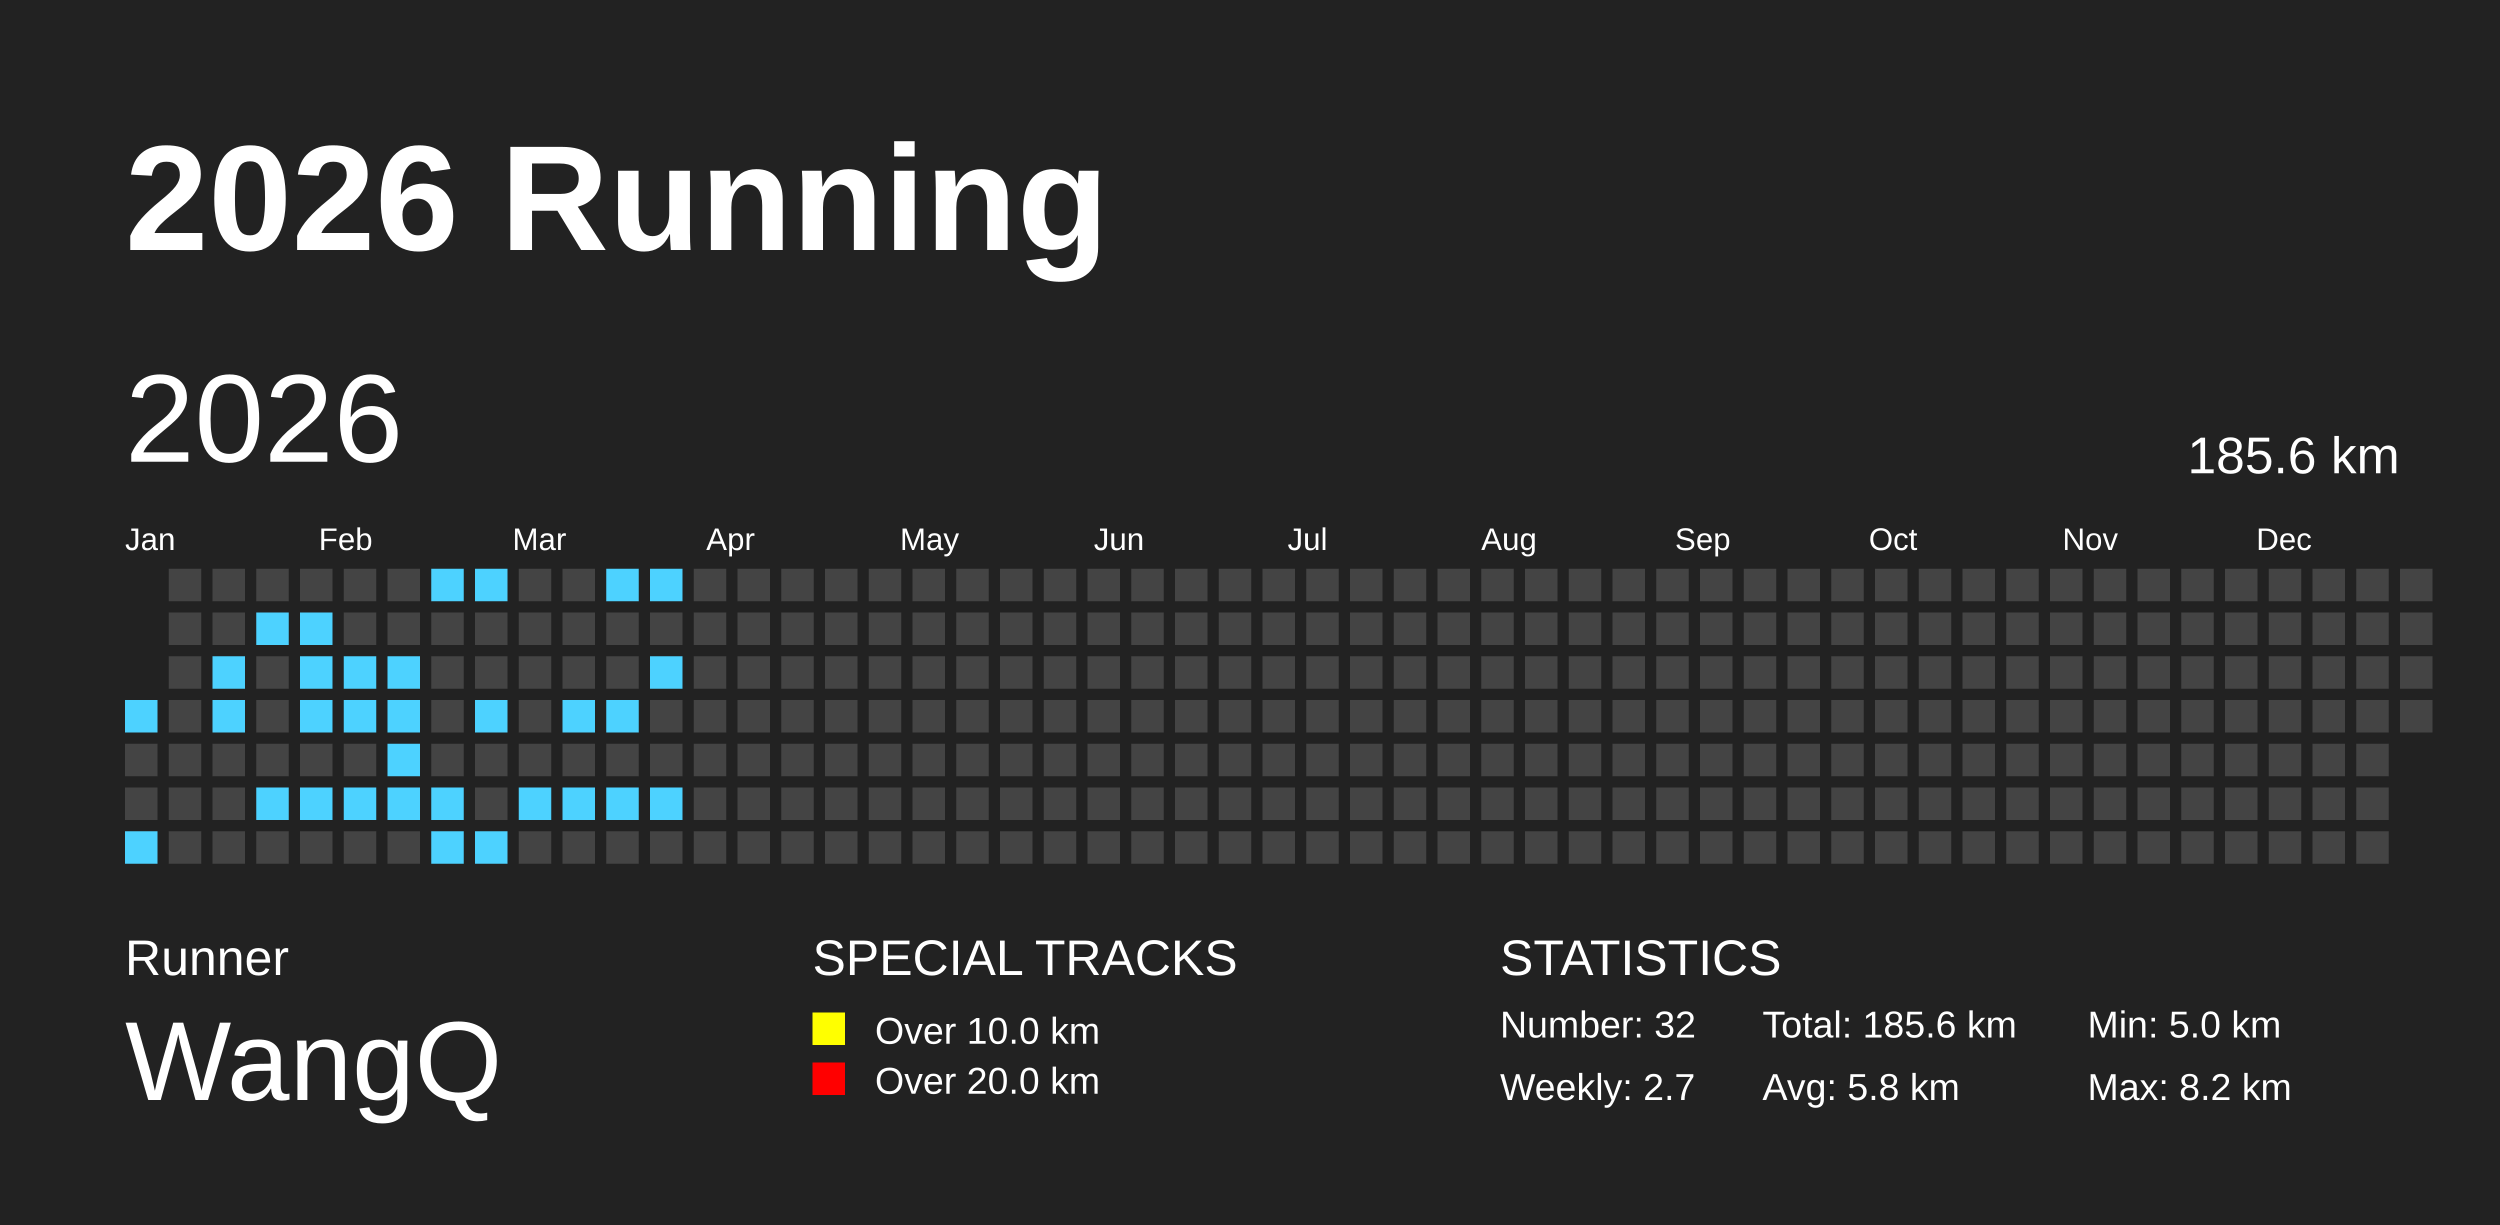
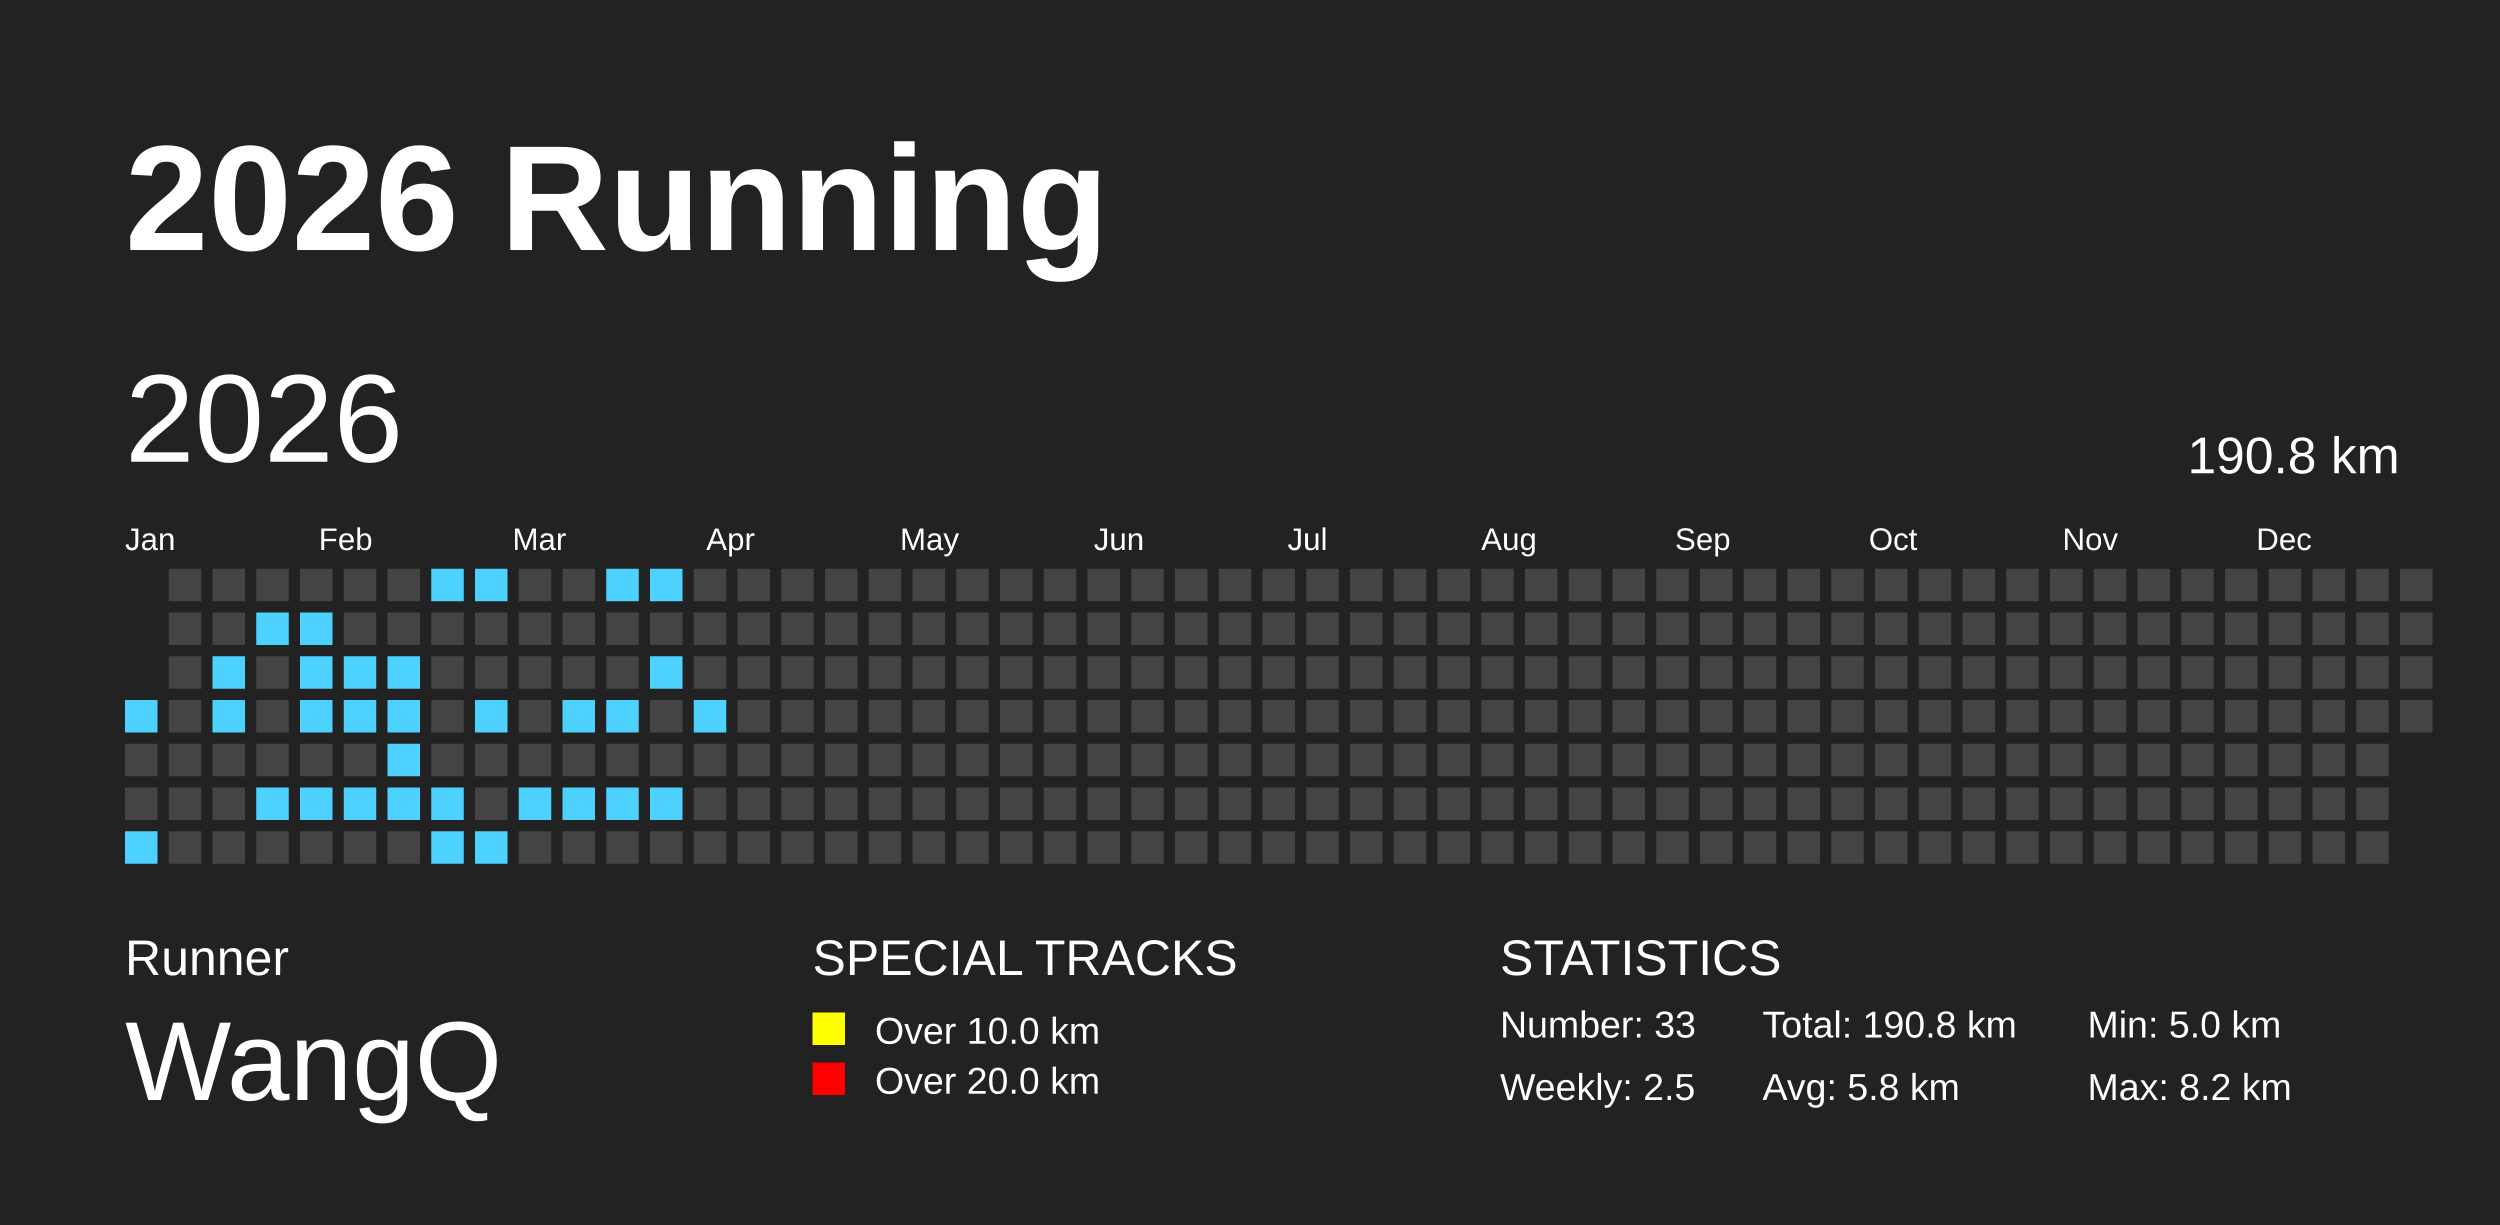
<svg xmlns="http://www.w3.org/2000/svg" baseProfile="full" height="98mm" version="1.1" viewBox="0,0,200,98" width="200mm">
  <defs />
  <rect fill="#222222" height="98" width="200" x="0" y="0" />
  <text fill="#FFFFFF" style="font-size:12px; font-family:Arial; font-weight:bold;" x="10" y="20">2026 Running</text>
  <text fill="#FFFFFF" style="font-size:4px; font-family:Arial" x="10" y="78">Runner</text>
  <text fill="#FFFFFF" style="font-size:9px; font-family:Arial" x="10" y="88">WangQ</text>
  <text fill="#FFFFFF" style="font-size:4px; font-family:Arial" x="65" y="78">SPECIAL TRACKS</text>
  <rect fill="yellow" height="2.6" width="2.6" x="65" y="81" />
  <text fill="#FFFFFF" style="font-size:3px; font-family:Arial" x="70" y="83.5">Over 10.0 km</text>
  <rect fill="red" height="2.6" width="2.6" x="65" y="85" />
  <text fill="#FFFFFF" style="font-size:3px; font-family:Arial" x="70" y="87.5">Over 20.0 km</text>
  <text fill="#FFFFFF" style="font-size:4px; font-family:Arial" x="120" y="78">STATISTICS</text>
-   <text fill="#FFFFFF" style="font-size:3px; font-family:Arial" x="120" y="83">Number: 32</text>
-   <text fill="#FFFFFF" style="font-size:3px; font-family:Arial" x="120" y="88">Weekly: 2.7</text>
-   <text fill="#FFFFFF" style="font-size:3px; font-family:Arial" x="141" y="83">Total: 185.6 km</text>
+   <text fill="#FFFFFF" style="font-size:3px; font-family:Arial" x="120" y="83">Number: 33</text>
+   <text fill="#FFFFFF" style="font-size:3px; font-family:Arial" x="120" y="88">Weekly: 2.5</text>
+   <text fill="#FFFFFF" style="font-size:3px; font-family:Arial" x="141" y="83">Total: 190.8 km</text>
  <text fill="#FFFFFF" style="font-size:3px; font-family:Arial" x="141" y="88">Avg: 5.8 km</text>
  <text fill="#FFFFFF" style="font-size:3px; font-family:Arial" x="167" y="83">Min: 5.0 km</text>
  <text fill="#FFFFFF" style="font-size:3px; font-family:Arial" x="167" y="88">Max: 8.2 km</text>
  <text dominant-baseline="hanging" fill="#FFFFFF" style="font-size:10.0px; font-family:Arial;" x="10" y="30">2026</text>
-   <text dominant-baseline="hanging" fill="#FFFFFF" style="font-size:4.125px; font-family:Arial;" x="175" y="35">185.6 km</text>
+   <text dominant-baseline="hanging" fill="#FFFFFF" style="font-size:4.125px; font-family:Arial;" x="175" y="35">190.8 km</text>
  <text fill="#FFFFFF" style="font-size:2.5px; font-family:Arial" x="10.0" y="44">Jan</text>
  <text fill="#FFFFFF" style="font-size:2.5px; font-family:Arial" x="25.5" y="44">Feb</text>
  <text fill="#FFFFFF" style="font-size:2.5px; font-family:Arial" x="41.0" y="44">Mar</text>
  <text fill="#FFFFFF" style="font-size:2.5px; font-family:Arial" x="56.5" y="44">Apr</text>
  <text fill="#FFFFFF" style="font-size:2.5px; font-family:Arial" x="72.0" y="44">May</text>
  <text fill="#FFFFFF" style="font-size:2.5px; font-family:Arial" x="87.5" y="44">Jun</text>
  <text fill="#FFFFFF" style="font-size:2.5px; font-family:Arial" x="103.0" y="44">Jul</text>
  <text fill="#FFFFFF" style="font-size:2.5px; font-family:Arial" x="118.5" y="44">Aug</text>
  <text fill="#FFFFFF" style="font-size:2.5px; font-family:Arial" x="134.0" y="44">Sep</text>
  <text fill="#FFFFFF" style="font-size:2.5px; font-family:Arial" x="149.5" y="44">Oct</text>
  <text fill="#FFFFFF" style="font-size:2.5px; font-family:Arial" x="165.0" y="44">Nov</text>
  <text fill="#FFFFFF" style="font-size:2.5px; font-family:Arial" x="180.5" y="44">Dec</text>
  <rect fill="#4DD2FF" height="2.6" width="2.6" x="10.0" y="56.0" />
  <rect fill="#444444" height="2.6" width="2.6" x="10.0" y="59.5" />
  <rect fill="#444444" height="2.6" width="2.6" x="10.0" y="63.0" />
  <rect fill="#4DD2FF" height="2.6" width="2.6" x="10.0" y="66.5" />
  <rect fill="#444444" height="2.6" width="2.6" x="13.5" y="45.5" />
  <rect fill="#444444" height="2.6" width="2.6" x="13.5" y="49.0" />
  <rect fill="#444444" height="2.6" width="2.6" x="13.5" y="52.5" />
  <rect fill="#444444" height="2.6" width="2.6" x="13.5" y="56.0" />
  <rect fill="#444444" height="2.6" width="2.6" x="13.5" y="59.5" />
  <rect fill="#444444" height="2.6" width="2.6" x="13.5" y="63.0" />
  <rect fill="#444444" height="2.6" width="2.6" x="13.5" y="66.5" />
  <rect fill="#444444" height="2.6" width="2.6" x="17.0" y="45.5" />
  <rect fill="#444444" height="2.6" width="2.6" x="17.0" y="49.0" />
  <rect fill="#4DD2FF" height="2.6" width="2.6" x="17.0" y="52.5" />
  <rect fill="#4DD2FF" height="2.6" width="2.6" x="17.0" y="56.0" />
  <rect fill="#444444" height="2.6" width="2.6" x="17.0" y="59.5" />
  <rect fill="#444444" height="2.6" width="2.6" x="17.0" y="63.0" />
  <rect fill="#444444" height="2.6" width="2.6" x="17.0" y="66.5" />
  <rect fill="#444444" height="2.6" width="2.6" x="20.5" y="45.5" />
  <rect fill="#4DD2FF" height="2.6" width="2.6" x="20.5" y="49.0" />
  <rect fill="#444444" height="2.6" width="2.6" x="20.5" y="52.5" />
  <rect fill="#444444" height="2.6" width="2.6" x="20.5" y="56.0" />
  <rect fill="#444444" height="2.6" width="2.6" x="20.5" y="59.5" />
  <rect fill="#4DD2FF" height="2.6" width="2.6" x="20.5" y="63.0" />
  <rect fill="#444444" height="2.6" width="2.6" x="20.5" y="66.5" />
  <rect fill="#444444" height="2.6" width="2.6" x="24.0" y="45.5" />
  <rect fill="#4DD2FF" height="2.6" width="2.6" x="24.0" y="49.0" />
  <rect fill="#4DD2FF" height="2.6" width="2.6" x="24.0" y="52.5" />
  <rect fill="#4DD2FF" height="2.6" width="2.6" x="24.0" y="56.0" />
  <rect fill="#444444" height="2.6" width="2.6" x="24.0" y="59.5" />
  <rect fill="#4DD2FF" height="2.6" width="2.6" x="24.0" y="63.0" />
  <rect fill="#444444" height="2.6" width="2.6" x="24.0" y="66.5" />
  <rect fill="#444444" height="2.6" width="2.6" x="27.5" y="45.5" />
  <rect fill="#444444" height="2.6" width="2.6" x="27.5" y="49.0" />
  <rect fill="#4DD2FF" height="2.6" width="2.6" x="27.5" y="52.5" />
  <rect fill="#4DD2FF" height="2.6" width="2.6" x="27.5" y="56.0" />
  <rect fill="#444444" height="2.6" width="2.6" x="27.5" y="59.5" />
  <rect fill="#4DD2FF" height="2.6" width="2.6" x="27.5" y="63.0" />
  <rect fill="#444444" height="2.6" width="2.6" x="27.5" y="66.5" />
  <rect fill="#444444" height="2.6" width="2.6" x="31.0" y="45.5" />
  <rect fill="#444444" height="2.6" width="2.6" x="31.0" y="49.0" />
  <rect fill="#4DD2FF" height="2.6" width="2.6" x="31.0" y="52.5" />
  <rect fill="#4DD2FF" height="2.6" width="2.6" x="31.0" y="56.0" />
  <rect fill="#4DD2FF" height="2.6" width="2.6" x="31.0" y="59.5" />
  <rect fill="#4DD2FF" height="2.6" width="2.6" x="31.0" y="63.0" />
  <rect fill="#444444" height="2.6" width="2.6" x="31.0" y="66.5" />
  <rect fill="#4DD2FF" height="2.6" width="2.6" x="34.5" y="45.5" />
  <rect fill="#444444" height="2.6" width="2.6" x="34.5" y="49.0" />
  <rect fill="#444444" height="2.6" width="2.6" x="34.5" y="52.5" />
  <rect fill="#444444" height="2.6" width="2.6" x="34.5" y="56.0" />
  <rect fill="#444444" height="2.6" width="2.6" x="34.5" y="59.5" />
  <rect fill="#4DD2FF" height="2.6" width="2.6" x="34.5" y="63.0" />
  <rect fill="#4DD2FF" height="2.6" width="2.6" x="34.5" y="66.5" />
  <rect fill="#4DD2FF" height="2.6" width="2.6" x="38.0" y="45.5" />
  <rect fill="#444444" height="2.6" width="2.6" x="38.0" y="49.0" />
  <rect fill="#444444" height="2.6" width="2.6" x="38.0" y="52.5" />
  <rect fill="#4DD2FF" height="2.6" width="2.6" x="38.0" y="56.0" />
  <rect fill="#444444" height="2.6" width="2.6" x="38.0" y="59.5" />
  <rect fill="#444444" height="2.6" width="2.6" x="38.0" y="63.0" />
  <rect fill="#4DD2FF" height="2.6" width="2.6" x="38.0" y="66.5" />
  <rect fill="#444444" height="2.6" width="2.6" x="41.5" y="45.5" />
  <rect fill="#444444" height="2.6" width="2.6" x="41.5" y="49.0" />
  <rect fill="#444444" height="2.6" width="2.6" x="41.5" y="52.5" />
  <rect fill="#444444" height="2.6" width="2.6" x="41.5" y="56.0" />
  <rect fill="#444444" height="2.6" width="2.6" x="41.5" y="59.5" />
  <rect fill="#4DD2FF" height="2.6" width="2.6" x="41.5" y="63.0" />
  <rect fill="#444444" height="2.6" width="2.6" x="41.5" y="66.5" />
  <rect fill="#444444" height="2.6" width="2.6" x="45.0" y="45.5" />
  <rect fill="#444444" height="2.6" width="2.6" x="45.0" y="49.0" />
  <rect fill="#444444" height="2.6" width="2.6" x="45.0" y="52.5" />
  <rect fill="#4DD2FF" height="2.6" width="2.6" x="45.0" y="56.0" />
  <rect fill="#444444" height="2.6" width="2.6" x="45.0" y="59.5" />
  <rect fill="#4DD2FF" height="2.6" width="2.6" x="45.0" y="63.0" />
  <rect fill="#444444" height="2.6" width="2.6" x="45.0" y="66.5" />
  <rect fill="#4DD2FF" height="2.6" width="2.6" x="48.5" y="45.5" />
  <rect fill="#444444" height="2.6" width="2.6" x="48.5" y="49.0" />
  <rect fill="#444444" height="2.6" width="2.6" x="48.5" y="52.5" />
  <rect fill="#4DD2FF" height="2.6" width="2.6" x="48.5" y="56.0" />
  <rect fill="#444444" height="2.6" width="2.6" x="48.5" y="59.5" />
  <rect fill="#4DD2FF" height="2.6" width="2.6" x="48.5" y="63.0" />
  <rect fill="#444444" height="2.6" width="2.6" x="48.5" y="66.5" />
  <rect fill="#4DD2FF" height="2.6" width="2.6" x="52.0" y="45.5" />
  <rect fill="#444444" height="2.6" width="2.6" x="52.0" y="49.0" />
  <rect fill="#4DD2FF" height="2.6" width="2.6" x="52.0" y="52.5" />
  <rect fill="#444444" height="2.6" width="2.6" x="52.0" y="56.0" />
  <rect fill="#444444" height="2.6" width="2.6" x="52.0" y="59.5" />
  <rect fill="#4DD2FF" height="2.6" width="2.6" x="52.0" y="63.0" />
  <rect fill="#444444" height="2.6" width="2.6" x="52.0" y="66.5" />
  <rect fill="#444444" height="2.6" width="2.6" x="55.5" y="45.5" />
  <rect fill="#444444" height="2.6" width="2.6" x="55.5" y="49.0" />
  <rect fill="#444444" height="2.6" width="2.6" x="55.5" y="52.5" />
-   <rect fill="#444444" height="2.6" width="2.6" x="55.5" y="56.0" />
+   <rect fill="#4DD2FF" height="2.6" width="2.6" x="55.5" y="56.0" />
  <rect fill="#444444" height="2.6" width="2.6" x="55.5" y="59.5" />
  <rect fill="#444444" height="2.6" width="2.6" x="55.5" y="63.0" />
  <rect fill="#444444" height="2.6" width="2.6" x="55.5" y="66.5" />
  <rect fill="#444444" height="2.6" width="2.6" x="59.0" y="45.5" />
  <rect fill="#444444" height="2.6" width="2.6" x="59.0" y="49.0" />
  <rect fill="#444444" height="2.6" width="2.6" x="59.0" y="52.5" />
  <rect fill="#444444" height="2.6" width="2.6" x="59.0" y="56.0" />
  <rect fill="#444444" height="2.6" width="2.6" x="59.0" y="59.5" />
  <rect fill="#444444" height="2.6" width="2.6" x="59.0" y="63.0" />
  <rect fill="#444444" height="2.6" width="2.6" x="59.0" y="66.5" />
  <rect fill="#444444" height="2.6" width="2.6" x="62.5" y="45.5" />
  <rect fill="#444444" height="2.6" width="2.6" x="62.5" y="49.0" />
  <rect fill="#444444" height="2.6" width="2.6" x="62.5" y="52.5" />
  <rect fill="#444444" height="2.6" width="2.6" x="62.5" y="56.0" />
  <rect fill="#444444" height="2.6" width="2.6" x="62.5" y="59.5" />
  <rect fill="#444444" height="2.6" width="2.6" x="62.5" y="63.0" />
  <rect fill="#444444" height="2.6" width="2.6" x="62.5" y="66.5" />
  <rect fill="#444444" height="2.6" width="2.6" x="66.0" y="45.5" />
  <rect fill="#444444" height="2.6" width="2.6" x="66.0" y="49.0" />
  <rect fill="#444444" height="2.6" width="2.6" x="66.0" y="52.5" />
  <rect fill="#444444" height="2.6" width="2.6" x="66.0" y="56.0" />
  <rect fill="#444444" height="2.6" width="2.6" x="66.0" y="59.5" />
  <rect fill="#444444" height="2.6" width="2.6" x="66.0" y="63.0" />
  <rect fill="#444444" height="2.6" width="2.6" x="66.0" y="66.5" />
  <rect fill="#444444" height="2.6" width="2.6" x="69.5" y="45.5" />
  <rect fill="#444444" height="2.6" width="2.6" x="69.5" y="49.0" />
  <rect fill="#444444" height="2.6" width="2.6" x="69.5" y="52.5" />
  <rect fill="#444444" height="2.6" width="2.6" x="69.5" y="56.0" />
  <rect fill="#444444" height="2.6" width="2.6" x="69.5" y="59.5" />
  <rect fill="#444444" height="2.6" width="2.6" x="69.5" y="63.0" />
  <rect fill="#444444" height="2.6" width="2.6" x="69.5" y="66.5" />
  <rect fill="#444444" height="2.6" width="2.6" x="73.0" y="45.5" />
  <rect fill="#444444" height="2.6" width="2.6" x="73.0" y="49.0" />
  <rect fill="#444444" height="2.6" width="2.6" x="73.0" y="52.5" />
  <rect fill="#444444" height="2.6" width="2.6" x="73.0" y="56.0" />
  <rect fill="#444444" height="2.6" width="2.6" x="73.0" y="59.5" />
  <rect fill="#444444" height="2.6" width="2.6" x="73.0" y="63.0" />
  <rect fill="#444444" height="2.6" width="2.6" x="73.0" y="66.5" />
  <rect fill="#444444" height="2.6" width="2.6" x="76.5" y="45.5" />
  <rect fill="#444444" height="2.6" width="2.6" x="76.5" y="49.0" />
  <rect fill="#444444" height="2.6" width="2.6" x="76.5" y="52.5" />
  <rect fill="#444444" height="2.6" width="2.6" x="76.5" y="56.0" />
  <rect fill="#444444" height="2.6" width="2.6" x="76.5" y="59.5" />
  <rect fill="#444444" height="2.6" width="2.6" x="76.5" y="63.0" />
  <rect fill="#444444" height="2.6" width="2.6" x="76.5" y="66.5" />
  <rect fill="#444444" height="2.6" width="2.6" x="80.0" y="45.5" />
  <rect fill="#444444" height="2.6" width="2.6" x="80.0" y="49.0" />
  <rect fill="#444444" height="2.6" width="2.6" x="80.0" y="52.5" />
  <rect fill="#444444" height="2.6" width="2.6" x="80.0" y="56.0" />
  <rect fill="#444444" height="2.6" width="2.6" x="80.0" y="59.5" />
  <rect fill="#444444" height="2.6" width="2.6" x="80.0" y="63.0" />
  <rect fill="#444444" height="2.6" width="2.6" x="80.0" y="66.5" />
  <rect fill="#444444" height="2.6" width="2.6" x="83.5" y="45.5" />
  <rect fill="#444444" height="2.6" width="2.6" x="83.5" y="49.0" />
  <rect fill="#444444" height="2.6" width="2.6" x="83.5" y="52.5" />
  <rect fill="#444444" height="2.6" width="2.6" x="83.5" y="56.0" />
  <rect fill="#444444" height="2.6" width="2.6" x="83.5" y="59.5" />
  <rect fill="#444444" height="2.6" width="2.6" x="83.5" y="63.0" />
  <rect fill="#444444" height="2.6" width="2.6" x="83.5" y="66.5" />
  <rect fill="#444444" height="2.6" width="2.6" x="87.0" y="45.5" />
  <rect fill="#444444" height="2.6" width="2.6" x="87.0" y="49.0" />
  <rect fill="#444444" height="2.6" width="2.6" x="87.0" y="52.5" />
  <rect fill="#444444" height="2.6" width="2.6" x="87.0" y="56.0" />
  <rect fill="#444444" height="2.6" width="2.6" x="87.0" y="59.5" />
  <rect fill="#444444" height="2.6" width="2.6" x="87.0" y="63.0" />
  <rect fill="#444444" height="2.6" width="2.6" x="87.0" y="66.5" />
  <rect fill="#444444" height="2.6" width="2.6" x="90.5" y="45.5" />
  <rect fill="#444444" height="2.6" width="2.6" x="90.5" y="49.0" />
  <rect fill="#444444" height="2.6" width="2.6" x="90.5" y="52.5" />
  <rect fill="#444444" height="2.6" width="2.6" x="90.5" y="56.0" />
  <rect fill="#444444" height="2.6" width="2.6" x="90.5" y="59.5" />
  <rect fill="#444444" height="2.6" width="2.6" x="90.5" y="63.0" />
  <rect fill="#444444" height="2.6" width="2.6" x="90.5" y="66.5" />
  <rect fill="#444444" height="2.6" width="2.6" x="94.0" y="45.5" />
  <rect fill="#444444" height="2.6" width="2.6" x="94.0" y="49.0" />
  <rect fill="#444444" height="2.6" width="2.6" x="94.0" y="52.5" />
  <rect fill="#444444" height="2.6" width="2.6" x="94.0" y="56.0" />
  <rect fill="#444444" height="2.6" width="2.6" x="94.0" y="59.5" />
  <rect fill="#444444" height="2.6" width="2.6" x="94.0" y="63.0" />
  <rect fill="#444444" height="2.6" width="2.6" x="94.0" y="66.5" />
  <rect fill="#444444" height="2.6" width="2.6" x="97.5" y="45.5" />
  <rect fill="#444444" height="2.6" width="2.6" x="97.5" y="49.0" />
  <rect fill="#444444" height="2.6" width="2.6" x="97.5" y="52.5" />
  <rect fill="#444444" height="2.6" width="2.6" x="97.5" y="56.0" />
  <rect fill="#444444" height="2.6" width="2.6" x="97.5" y="59.5" />
  <rect fill="#444444" height="2.6" width="2.6" x="97.5" y="63.0" />
  <rect fill="#444444" height="2.6" width="2.6" x="97.5" y="66.5" />
  <rect fill="#444444" height="2.6" width="2.6" x="101.0" y="45.5" />
  <rect fill="#444444" height="2.6" width="2.6" x="101.0" y="49.0" />
  <rect fill="#444444" height="2.6" width="2.6" x="101.0" y="52.5" />
  <rect fill="#444444" height="2.6" width="2.6" x="101.0" y="56.0" />
  <rect fill="#444444" height="2.6" width="2.6" x="101.0" y="59.5" />
  <rect fill="#444444" height="2.6" width="2.6" x="101.0" y="63.0" />
  <rect fill="#444444" height="2.6" width="2.6" x="101.0" y="66.5" />
  <rect fill="#444444" height="2.6" width="2.6" x="104.5" y="45.5" />
  <rect fill="#444444" height="2.6" width="2.6" x="104.5" y="49.0" />
  <rect fill="#444444" height="2.6" width="2.6" x="104.5" y="52.5" />
  <rect fill="#444444" height="2.6" width="2.6" x="104.5" y="56.0" />
  <rect fill="#444444" height="2.6" width="2.6" x="104.5" y="59.5" />
  <rect fill="#444444" height="2.6" width="2.6" x="104.5" y="63.0" />
  <rect fill="#444444" height="2.6" width="2.6" x="104.5" y="66.5" />
  <rect fill="#444444" height="2.6" width="2.6" x="108.0" y="45.5" />
  <rect fill="#444444" height="2.6" width="2.6" x="108.0" y="49.0" />
  <rect fill="#444444" height="2.6" width="2.6" x="108.0" y="52.5" />
  <rect fill="#444444" height="2.6" width="2.6" x="108.0" y="56.0" />
  <rect fill="#444444" height="2.6" width="2.6" x="108.0" y="59.5" />
  <rect fill="#444444" height="2.6" width="2.6" x="108.0" y="63.0" />
  <rect fill="#444444" height="2.6" width="2.6" x="108.0" y="66.5" />
  <rect fill="#444444" height="2.6" width="2.6" x="111.5" y="45.5" />
  <rect fill="#444444" height="2.6" width="2.6" x="111.5" y="49.0" />
  <rect fill="#444444" height="2.6" width="2.6" x="111.5" y="52.5" />
  <rect fill="#444444" height="2.6" width="2.6" x="111.5" y="56.0" />
  <rect fill="#444444" height="2.6" width="2.6" x="111.5" y="59.5" />
  <rect fill="#444444" height="2.6" width="2.6" x="111.5" y="63.0" />
  <rect fill="#444444" height="2.6" width="2.6" x="111.5" y="66.5" />
  <rect fill="#444444" height="2.6" width="2.6" x="115.0" y="45.5" />
  <rect fill="#444444" height="2.6" width="2.6" x="115.0" y="49.0" />
  <rect fill="#444444" height="2.6" width="2.6" x="115.0" y="52.5" />
  <rect fill="#444444" height="2.6" width="2.6" x="115.0" y="56.0" />
  <rect fill="#444444" height="2.6" width="2.6" x="115.0" y="59.5" />
  <rect fill="#444444" height="2.6" width="2.6" x="115.0" y="63.0" />
  <rect fill="#444444" height="2.6" width="2.6" x="115.0" y="66.5" />
  <rect fill="#444444" height="2.6" width="2.6" x="118.5" y="45.5" />
  <rect fill="#444444" height="2.6" width="2.6" x="118.5" y="49.0" />
  <rect fill="#444444" height="2.6" width="2.6" x="118.5" y="52.5" />
  <rect fill="#444444" height="2.6" width="2.6" x="118.5" y="56.0" />
  <rect fill="#444444" height="2.6" width="2.6" x="118.5" y="59.5" />
  <rect fill="#444444" height="2.6" width="2.6" x="118.5" y="63.0" />
  <rect fill="#444444" height="2.6" width="2.6" x="118.5" y="66.5" />
  <rect fill="#444444" height="2.6" width="2.6" x="122.0" y="45.5" />
  <rect fill="#444444" height="2.6" width="2.6" x="122.0" y="49.0" />
  <rect fill="#444444" height="2.6" width="2.6" x="122.0" y="52.5" />
  <rect fill="#444444" height="2.6" width="2.6" x="122.0" y="56.0" />
  <rect fill="#444444" height="2.6" width="2.6" x="122.0" y="59.5" />
  <rect fill="#444444" height="2.6" width="2.6" x="122.0" y="63.0" />
  <rect fill="#444444" height="2.6" width="2.6" x="122.0" y="66.5" />
  <rect fill="#444444" height="2.6" width="2.6" x="125.5" y="45.5" />
  <rect fill="#444444" height="2.6" width="2.6" x="125.5" y="49.0" />
  <rect fill="#444444" height="2.6" width="2.6" x="125.5" y="52.5" />
  <rect fill="#444444" height="2.6" width="2.6" x="125.5" y="56.0" />
  <rect fill="#444444" height="2.6" width="2.6" x="125.5" y="59.5" />
  <rect fill="#444444" height="2.6" width="2.6" x="125.5" y="63.0" />
  <rect fill="#444444" height="2.6" width="2.6" x="125.5" y="66.5" />
  <rect fill="#444444" height="2.6" width="2.6" x="129.0" y="45.5" />
  <rect fill="#444444" height="2.6" width="2.6" x="129.0" y="49.0" />
  <rect fill="#444444" height="2.6" width="2.6" x="129.0" y="52.5" />
  <rect fill="#444444" height="2.6" width="2.6" x="129.0" y="56.0" />
  <rect fill="#444444" height="2.6" width="2.6" x="129.0" y="59.5" />
  <rect fill="#444444" height="2.6" width="2.6" x="129.0" y="63.0" />
  <rect fill="#444444" height="2.6" width="2.6" x="129.0" y="66.5" />
  <rect fill="#444444" height="2.6" width="2.6" x="132.5" y="45.5" />
  <rect fill="#444444" height="2.6" width="2.6" x="132.5" y="49.0" />
  <rect fill="#444444" height="2.6" width="2.6" x="132.5" y="52.5" />
  <rect fill="#444444" height="2.6" width="2.6" x="132.5" y="56.0" />
  <rect fill="#444444" height="2.6" width="2.6" x="132.5" y="59.5" />
  <rect fill="#444444" height="2.6" width="2.6" x="132.5" y="63.0" />
  <rect fill="#444444" height="2.6" width="2.6" x="132.5" y="66.5" />
  <rect fill="#444444" height="2.6" width="2.6" x="136.0" y="45.5" />
  <rect fill="#444444" height="2.6" width="2.6" x="136.0" y="49.0" />
  <rect fill="#444444" height="2.6" width="2.6" x="136.0" y="52.5" />
  <rect fill="#444444" height="2.6" width="2.6" x="136.0" y="56.0" />
  <rect fill="#444444" height="2.6" width="2.6" x="136.0" y="59.5" />
  <rect fill="#444444" height="2.6" width="2.6" x="136.0" y="63.0" />
  <rect fill="#444444" height="2.6" width="2.6" x="136.0" y="66.5" />
  <rect fill="#444444" height="2.6" width="2.6" x="139.5" y="45.5" />
  <rect fill="#444444" height="2.6" width="2.6" x="139.5" y="49.0" />
  <rect fill="#444444" height="2.6" width="2.6" x="139.5" y="52.5" />
  <rect fill="#444444" height="2.6" width="2.6" x="139.5" y="56.0" />
  <rect fill="#444444" height="2.6" width="2.6" x="139.5" y="59.5" />
  <rect fill="#444444" height="2.6" width="2.6" x="139.5" y="63.0" />
  <rect fill="#444444" height="2.6" width="2.6" x="139.5" y="66.5" />
  <rect fill="#444444" height="2.6" width="2.6" x="143.0" y="45.5" />
  <rect fill="#444444" height="2.6" width="2.6" x="143.0" y="49.0" />
  <rect fill="#444444" height="2.6" width="2.6" x="143.0" y="52.5" />
  <rect fill="#444444" height="2.6" width="2.6" x="143.0" y="56.0" />
  <rect fill="#444444" height="2.6" width="2.6" x="143.0" y="59.5" />
  <rect fill="#444444" height="2.6" width="2.6" x="143.0" y="63.0" />
  <rect fill="#444444" height="2.6" width="2.6" x="143.0" y="66.5" />
  <rect fill="#444444" height="2.6" width="2.6" x="146.5" y="45.5" />
  <rect fill="#444444" height="2.6" width="2.6" x="146.5" y="49.0" />
  <rect fill="#444444" height="2.6" width="2.6" x="146.5" y="52.5" />
  <rect fill="#444444" height="2.6" width="2.6" x="146.5" y="56.0" />
  <rect fill="#444444" height="2.6" width="2.6" x="146.5" y="59.5" />
  <rect fill="#444444" height="2.6" width="2.6" x="146.5" y="63.0" />
  <rect fill="#444444" height="2.6" width="2.6" x="146.5" y="66.5" />
  <rect fill="#444444" height="2.6" width="2.6" x="150.0" y="45.5" />
  <rect fill="#444444" height="2.6" width="2.6" x="150.0" y="49.0" />
  <rect fill="#444444" height="2.6" width="2.6" x="150.0" y="52.5" />
  <rect fill="#444444" height="2.6" width="2.6" x="150.0" y="56.0" />
  <rect fill="#444444" height="2.6" width="2.6" x="150.0" y="59.5" />
  <rect fill="#444444" height="2.6" width="2.6" x="150.0" y="63.0" />
  <rect fill="#444444" height="2.6" width="2.6" x="150.0" y="66.5" />
  <rect fill="#444444" height="2.6" width="2.6" x="153.5" y="45.5" />
  <rect fill="#444444" height="2.6" width="2.6" x="153.5" y="49.0" />
  <rect fill="#444444" height="2.6" width="2.6" x="153.5" y="52.5" />
  <rect fill="#444444" height="2.6" width="2.6" x="153.5" y="56.0" />
  <rect fill="#444444" height="2.6" width="2.6" x="153.5" y="59.5" />
  <rect fill="#444444" height="2.6" width="2.6" x="153.5" y="63.0" />
  <rect fill="#444444" height="2.6" width="2.6" x="153.5" y="66.5" />
  <rect fill="#444444" height="2.6" width="2.6" x="157.0" y="45.5" />
  <rect fill="#444444" height="2.6" width="2.6" x="157.0" y="49.0" />
  <rect fill="#444444" height="2.6" width="2.6" x="157.0" y="52.5" />
  <rect fill="#444444" height="2.6" width="2.6" x="157.0" y="56.0" />
  <rect fill="#444444" height="2.6" width="2.6" x="157.0" y="59.5" />
  <rect fill="#444444" height="2.6" width="2.6" x="157.0" y="63.0" />
  <rect fill="#444444" height="2.6" width="2.6" x="157.0" y="66.5" />
  <rect fill="#444444" height="2.6" width="2.6" x="160.5" y="45.5" />
  <rect fill="#444444" height="2.6" width="2.6" x="160.5" y="49.0" />
  <rect fill="#444444" height="2.6" width="2.6" x="160.5" y="52.5" />
  <rect fill="#444444" height="2.6" width="2.6" x="160.5" y="56.0" />
  <rect fill="#444444" height="2.6" width="2.6" x="160.5" y="59.5" />
  <rect fill="#444444" height="2.6" width="2.6" x="160.5" y="63.0" />
  <rect fill="#444444" height="2.6" width="2.6" x="160.5" y="66.5" />
  <rect fill="#444444" height="2.6" width="2.6" x="164.0" y="45.5" />
  <rect fill="#444444" height="2.6" width="2.6" x="164.0" y="49.0" />
  <rect fill="#444444" height="2.6" width="2.6" x="164.0" y="52.5" />
  <rect fill="#444444" height="2.6" width="2.6" x="164.0" y="56.0" />
  <rect fill="#444444" height="2.6" width="2.6" x="164.0" y="59.5" />
  <rect fill="#444444" height="2.6" width="2.6" x="164.0" y="63.0" />
  <rect fill="#444444" height="2.6" width="2.6" x="164.0" y="66.5" />
  <rect fill="#444444" height="2.6" width="2.6" x="167.5" y="45.5" />
  <rect fill="#444444" height="2.6" width="2.6" x="167.5" y="49.0" />
  <rect fill="#444444" height="2.6" width="2.6" x="167.5" y="52.5" />
  <rect fill="#444444" height="2.6" width="2.6" x="167.5" y="56.0" />
  <rect fill="#444444" height="2.6" width="2.6" x="167.5" y="59.5" />
  <rect fill="#444444" height="2.6" width="2.6" x="167.5" y="63.0" />
  <rect fill="#444444" height="2.6" width="2.6" x="167.5" y="66.5" />
  <rect fill="#444444" height="2.6" width="2.6" x="171.0" y="45.5" />
  <rect fill="#444444" height="2.6" width="2.6" x="171.0" y="49.0" />
  <rect fill="#444444" height="2.6" width="2.6" x="171.0" y="52.5" />
  <rect fill="#444444" height="2.6" width="2.6" x="171.0" y="56.0" />
  <rect fill="#444444" height="2.6" width="2.6" x="171.0" y="59.5" />
  <rect fill="#444444" height="2.6" width="2.6" x="171.0" y="63.0" />
  <rect fill="#444444" height="2.6" width="2.6" x="171.0" y="66.5" />
  <rect fill="#444444" height="2.6" width="2.6" x="174.5" y="45.5" />
  <rect fill="#444444" height="2.6" width="2.6" x="174.5" y="49.0" />
  <rect fill="#444444" height="2.6" width="2.6" x="174.5" y="52.5" />
  <rect fill="#444444" height="2.6" width="2.6" x="174.5" y="56.0" />
  <rect fill="#444444" height="2.6" width="2.6" x="174.5" y="59.5" />
  <rect fill="#444444" height="2.6" width="2.6" x="174.5" y="63.0" />
  <rect fill="#444444" height="2.6" width="2.6" x="174.5" y="66.5" />
  <rect fill="#444444" height="2.6" width="2.6" x="178.0" y="45.5" />
  <rect fill="#444444" height="2.6" width="2.6" x="178.0" y="49.0" />
  <rect fill="#444444" height="2.6" width="2.6" x="178.0" y="52.5" />
  <rect fill="#444444" height="2.6" width="2.6" x="178.0" y="56.0" />
  <rect fill="#444444" height="2.6" width="2.6" x="178.0" y="59.5" />
  <rect fill="#444444" height="2.6" width="2.6" x="178.0" y="63.0" />
  <rect fill="#444444" height="2.6" width="2.6" x="178.0" y="66.5" />
  <rect fill="#444444" height="2.6" width="2.6" x="181.5" y="45.5" />
  <rect fill="#444444" height="2.6" width="2.6" x="181.5" y="49.0" />
  <rect fill="#444444" height="2.6" width="2.6" x="181.5" y="52.5" />
  <rect fill="#444444" height="2.6" width="2.6" x="181.5" y="56.0" />
  <rect fill="#444444" height="2.6" width="2.6" x="181.5" y="59.5" />
  <rect fill="#444444" height="2.6" width="2.6" x="181.5" y="63.0" />
  <rect fill="#444444" height="2.6" width="2.6" x="181.5" y="66.5" />
  <rect fill="#444444" height="2.6" width="2.6" x="185.0" y="45.5" />
  <rect fill="#444444" height="2.6" width="2.6" x="185.0" y="49.0" />
  <rect fill="#444444" height="2.6" width="2.6" x="185.0" y="52.5" />
  <rect fill="#444444" height="2.6" width="2.6" x="185.0" y="56.0" />
  <rect fill="#444444" height="2.6" width="2.6" x="185.0" y="59.5" />
  <rect fill="#444444" height="2.6" width="2.6" x="185.0" y="63.0" />
  <rect fill="#444444" height="2.6" width="2.6" x="185.0" y="66.5" />
  <rect fill="#444444" height="2.6" width="2.6" x="188.5" y="45.5" />
  <rect fill="#444444" height="2.6" width="2.6" x="188.5" y="49.0" />
  <rect fill="#444444" height="2.6" width="2.6" x="188.5" y="52.5" />
  <rect fill="#444444" height="2.6" width="2.6" x="188.5" y="56.0" />
  <rect fill="#444444" height="2.6" width="2.6" x="188.5" y="59.5" />
  <rect fill="#444444" height="2.6" width="2.6" x="188.5" y="63.0" />
  <rect fill="#444444" height="2.6" width="2.6" x="188.5" y="66.5" />
  <rect fill="#444444" height="2.6" width="2.6" x="192.0" y="45.5" />
  <rect fill="#444444" height="2.6" width="2.6" x="192.0" y="49.0" />
  <rect fill="#444444" height="2.6" width="2.6" x="192.0" y="52.5" />
  <rect fill="#444444" height="2.6" width="2.6" x="192.0" y="56.0" />
</svg>
